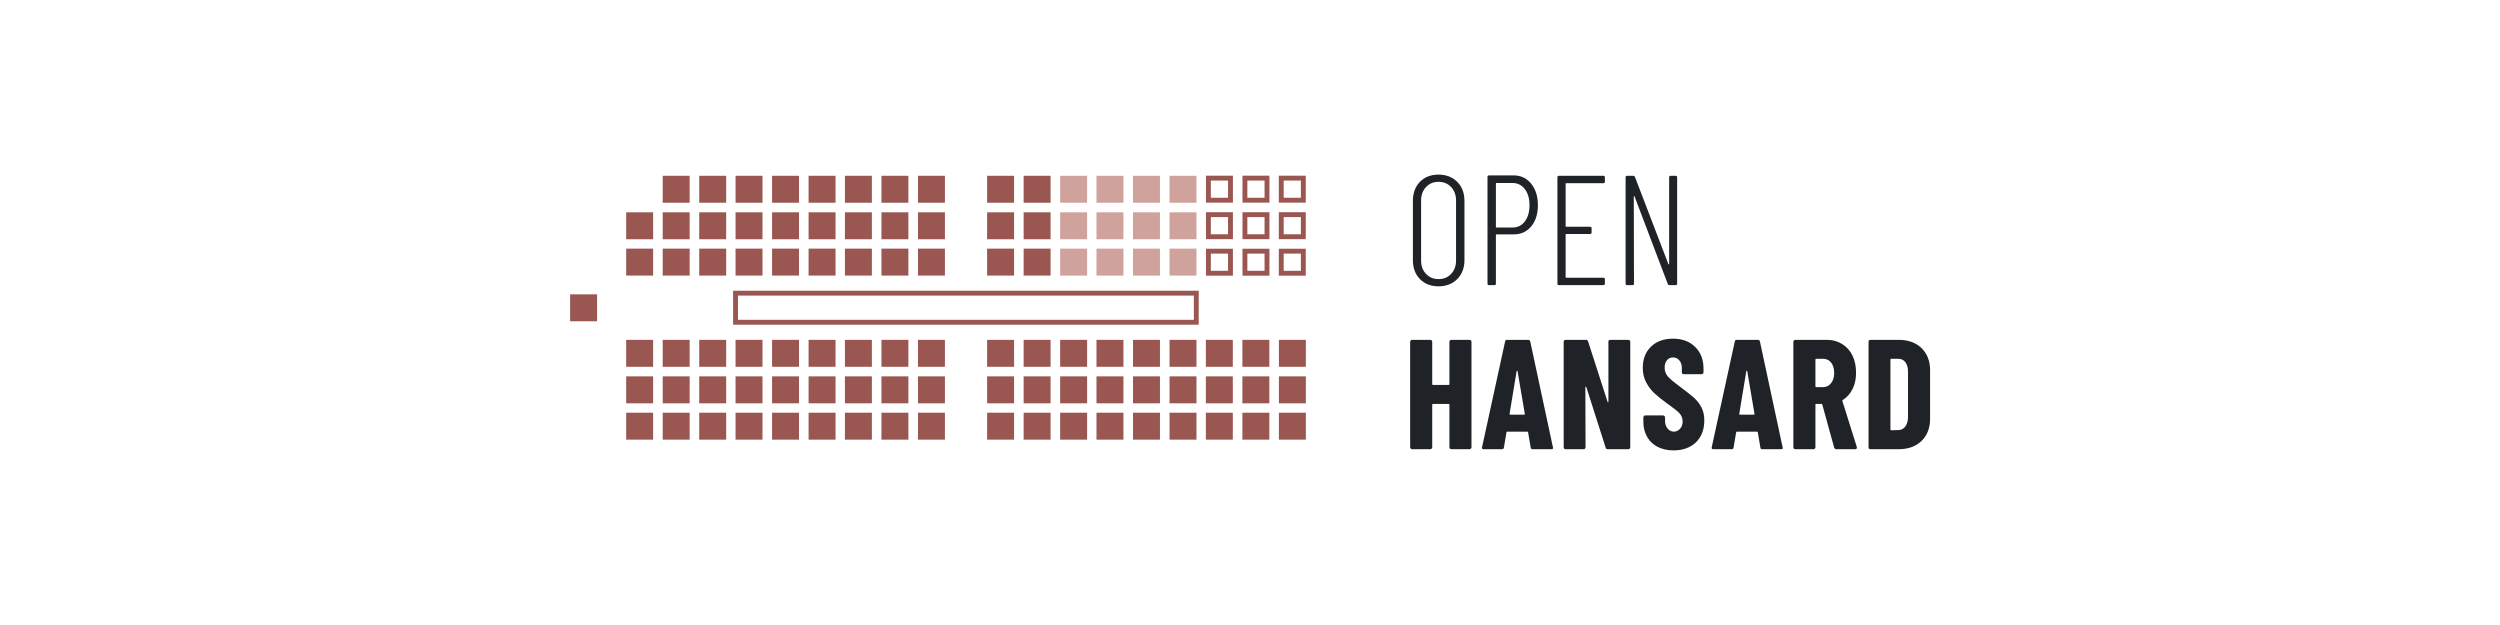
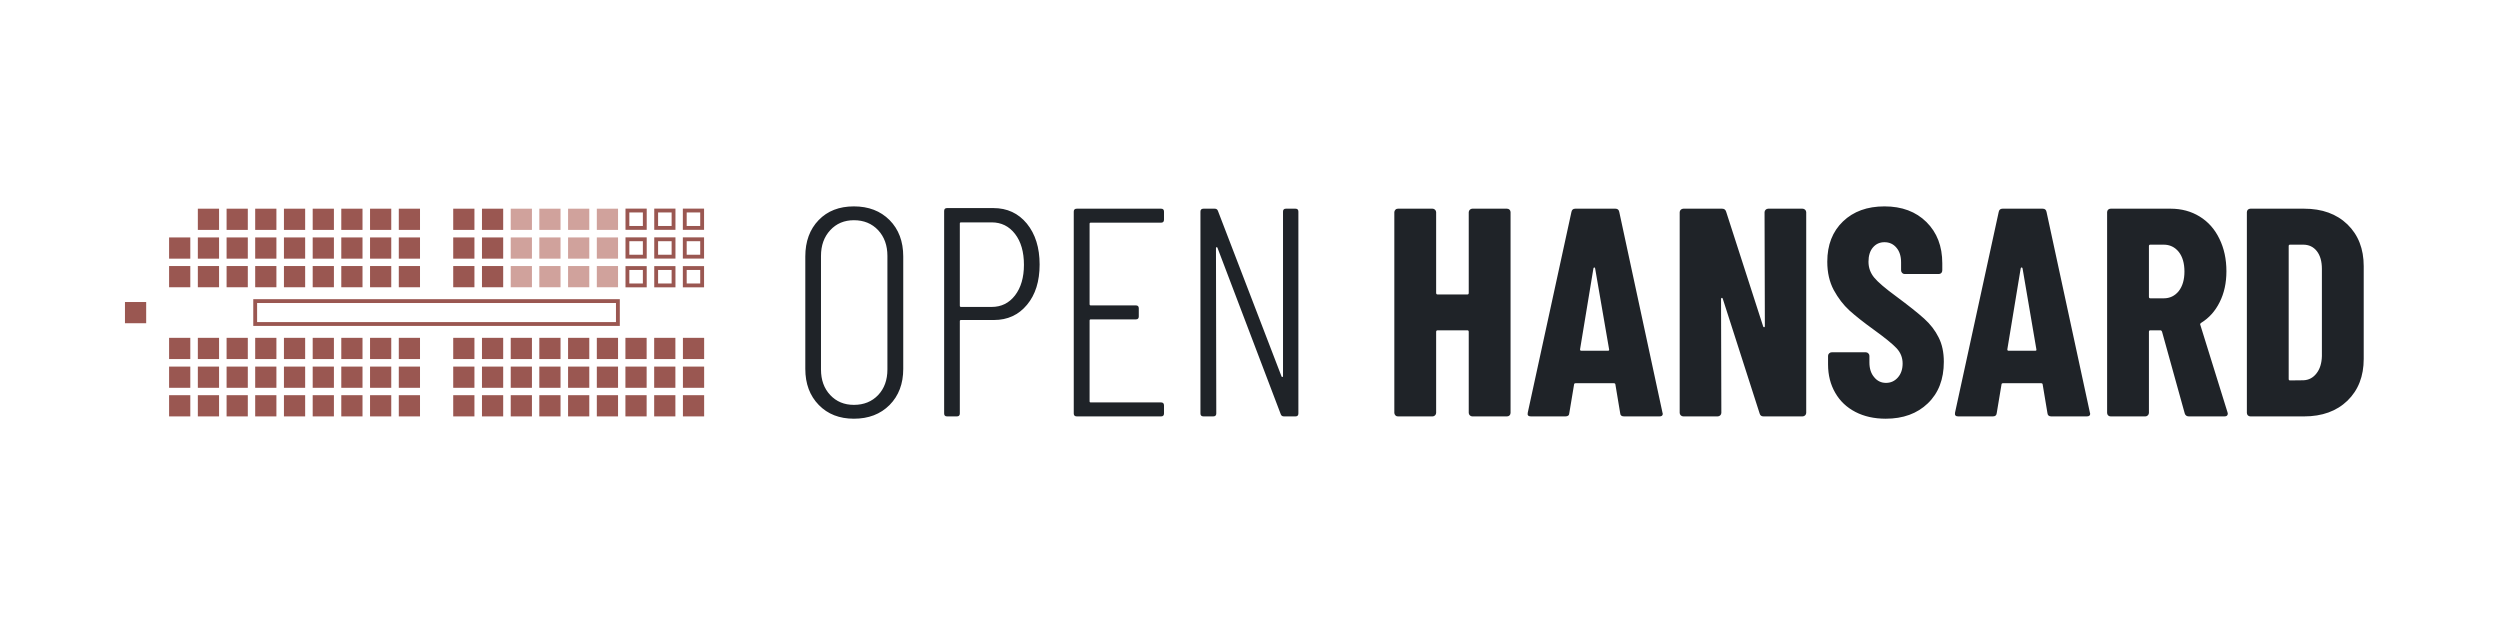
<svg xmlns="http://www.w3.org/2000/svg" width="1280" height="320" viewBox="0 0 1280 320" role="img" aria-label="Open Hansard">
-   <g transform="translate(227.9 0)">
+   <g transform="translate(13.6 36.0) scale(0.7872)">
    <path fill="#9a5751" d="M92.7 174h13.8v13.8h-13.8zM92.7 192.7h13.8v13.8h-13.8zM92.7 211.3h13.8v13.8h-13.8zM111.4 174h13.8v13.8h-13.8zM111.4 192.7h13.8v13.8h-13.8zM111.4 211.3h13.8v13.8h-13.8zM130.1 174h13.8v13.8h-13.8zM130.1 192.7h13.8v13.8h-13.8zM130.1 211.3h13.8v13.8h-13.8zM148.7 174h13.8v13.8h-13.8zM148.7 192.7h13.8v13.8h-13.8zM148.7 211.3h13.8v13.8h-13.8zM167.4 174h13.8v13.8h-13.8zM167.4 192.7h13.8v13.8h-13.8zM167.4 211.3h13.8v13.8h-13.8zM186.1 174h13.8v13.8h-13.8zM186.1 192.7h13.8v13.8h-13.8zM186.1 211.3h13.8v13.8h-13.8zM204.7 174h13.8v13.8h-13.8zM204.7 192.7h13.8v13.8h-13.8zM204.7 211.3h13.8v13.8h-13.8zM223.4 174h13.8v13.8h-13.8zM223.4 192.7h13.8v13.8h-13.8zM223.4 211.3h13.8v13.8h-13.8zM242.1 174h13.8v13.8h-13.8zM242.1 192.7h13.8v13.8h-13.8zM242.1 211.3h13.8v13.8h-13.8zM277.5 174h13.8v13.8h-13.8zM277.5 192.7h13.8v13.8h-13.8zM277.5 211.3h13.8v13.8h-13.8zM296.2 174h13.8v13.8h-13.8zM296.2 192.7h13.8v13.8h-13.8zM296.2 211.3h13.8v13.8h-13.8zM314.9 174h13.8v13.8h-13.8zM314.9 192.7h13.8v13.8h-13.8zM314.9 211.3h13.8v13.8h-13.8zM333.5 174h13.8v13.8h-13.8zM333.5 192.7h13.8v13.8h-13.8zM333.5 211.3h13.8v13.8h-13.8zM352.2 174h13.8v13.8h-13.8zM352.2 192.7h13.8v13.8h-13.8zM352.2 211.3h13.8v13.8h-13.8zM370.9 174h13.8v13.8h-13.8zM370.9 192.7h13.8v13.8h-13.8zM370.9 211.3h13.8v13.8h-13.8zM389.5 174h13.8v13.8h-13.8zM389.5 192.7h13.8v13.8h-13.8zM389.5 211.3h13.8v13.8h-13.8zM408.2 174h13.8v13.8h-13.8zM408.2 192.7h13.8v13.8h-13.8zM408.2 211.3h13.8v13.8h-13.8zM426.9 174h13.8v13.8h-13.8zM426.9 192.7h13.8v13.8h-13.8zM426.9 211.3h13.8v13.8h-13.8zM296.2 127.3h13.8v13.8h-13.8zM296.2 108.7h13.8v13.8h-13.8zM296.2 90h13.8v13.8h-13.8zM277.5 127.3h13.8v13.8h-13.8zM277.5 108.7h13.8v13.8h-13.8zM277.5 90h13.8v13.8h-13.8zM242.1 127.3h13.8v13.8h-13.8zM242.1 108.7h13.8v13.8h-13.8zM242.1 90h13.8v13.8h-13.8zM223.4 127.3h13.8v13.8h-13.8zM223.4 108.7h13.8v13.8h-13.8zM223.4 90h13.8v13.8h-13.8zM204.7 127.3h13.8v13.8h-13.8zM204.7 108.7h13.8v13.8h-13.8zM204.7 90h13.8v13.8h-13.8zM186.1 127.3h13.8v13.8h-13.8zM186.1 108.7h13.8v13.8h-13.8zM186.1 90h13.8v13.8h-13.8zM167.4 127.3h13.8v13.8h-13.8zM167.4 108.7h13.8v13.8h-13.8zM167.4 90h13.8v13.8h-13.8zM148.7 127.3h13.8v13.8h-13.8zM148.7 108.7h13.8v13.8h-13.8zM148.7 90h13.8v13.8h-13.8zM130.1 127.3h13.8v13.8h-13.8zM130.1 108.7h13.8v13.8h-13.8zM130.1 90h13.8v13.8h-13.8zM111.4 127.3h13.8v13.8h-13.8zM111.4 108.7h13.8v13.8h-13.8zM111.4 90h13.8v13.8h-13.8zM92.7 127.3h13.8v13.8h-13.8zM92.7 108.7h13.8v13.8h-13.8zM64 150.7h13.8v13.8h-13.8z" />
    <path fill="#d0a29c" d="M370.9 127.3h13.8v13.8h-13.8zM370.9 108.7h13.8v13.8h-13.8zM370.9 90h13.8v13.8h-13.8zM352.2 127.3h13.8v13.8h-13.8zM352.2 108.7h13.8v13.8h-13.8zM352.2 90h13.8v13.8h-13.8zM333.5 127.3h13.8v13.8h-13.8zM333.5 108.7h13.8v13.8h-13.8zM333.5 90h13.8v13.8h-13.8zM314.9 127.3h13.8v13.8h-13.8zM314.9 108.7h13.8v13.8h-13.8zM314.9 90h13.8v13.8h-13.8z" />
    <path fill="none" stroke="#9a5751" stroke-width="2.5" d="M428.1 128.6h11.3v11.3h-11.3zM428.1 109.9h11.3v11.3h-11.3zM428.1 91.2h11.3v11.3h-11.3zM409.5 128.6h11.3v11.3h-11.3zM409.5 109.9h11.3v11.3h-11.3zM409.5 91.2h11.3v11.3h-11.3zM390.8 128.6h11.3v11.3h-11.3zM390.8 109.9h11.3v11.3h-11.3zM390.8 91.2h11.3v11.3h-11.3z" />
    <rect x="148.7" y="150.1" width="235.9" height="14.9" fill="none" stroke="#9a5751" stroke-width="2.5" />
-     <path fill="#1f2328" d="M495.5 133.2V102.9Q495.5 96.8 499.1 93.1Q502.7 89.4 508.6 89.4Q514.5 89.4 518.2 93.1Q521.9 96.8 521.9 102.9V133.2Q521.9 139.2 518.2 142.9Q514.5 146.6 508.6 146.6Q502.8 146.6 499.1 142.9Q495.5 139.2 495.5 133.2ZM517.6 133.4V102.7Q517.6 98.5 515.1 95.8Q512.6 93.1 508.6 93.1Q504.7 93.1 502.2 95.8Q499.7 98.5 499.7 102.7V133.4Q499.7 137.6 502.2 140.2Q504.7 142.9 508.6 142.9Q512.6 142.9 515.1 140.2Q517.6 137.6 517.6 133.4ZM559.5 105Q559.5 111.8 556.1 115.9Q552.7 120 547.2 120H538.3Q538 120 538 120.3V145.2Q538 146 537.2 146H534.5Q533.7 146 533.7 145.2V90.6Q533.7 89.8 534.5 89.8H547Q552.6 89.8 556 94Q559.5 98.2 559.5 105ZM555.2 105.1Q555.2 99.9 552.8 96.8Q550.4 93.7 546.5 93.7H538.3Q538 93.7 538 94V116.2Q538 116.5 538.3 116.5H546.5Q550.4 116.5 552.8 113.4Q555.2 110.2 555.2 105.1ZM593 93.8H574Q573.7 93.8 573.7 94.1V115.8Q573.7 116.1 574 116.1H586.2Q587 116.1 587 116.9V119Q587 119.8 586.2 119.8H574Q573.7 119.8 573.7 120.2V141.9Q573.7 142.2 574 142.2H593Q593.8 142.2 593.8 143V145.2Q593.8 146 593 146H570.3Q569.5 146 569.5 145.2V90.8Q569.5 90 570.3 90H593Q593.8 90 593.8 90.8V93Q593.8 93.8 593 93.8ZM627.5 90H630Q630.8 90 630.8 90.8V145.2Q630.8 146 630 146H626.9Q626.3 146 626 145.4L609 100.6Q608.9 100.3 608.8 100.4Q608.6 100.4 608.6 100.6L608.7 145.2Q608.7 146 607.9 146H605.2Q604.4 146 604.4 145.2V90.8Q604.4 90 605.2 90H608.3Q608.9 90 609.2 90.6L626.3 135.2Q626.4 135.4 626.5 135.4Q626.7 135.4 626.7 135.1V90.8Q626.7 90 627.5 90ZM515.2 174H524.5Q524.9 174 525.2 174.3Q525.5 174.6 525.5 175V229Q525.5 229.4 525.2 229.7Q524.9 230 524.5 230H515.2Q514.8 230 514.5 229.7Q514.2 229.4 514.2 229V207.2Q514.2 206.8 513.8 206.8H505.8Q505.4 206.8 505.4 207.2V229Q505.4 229.4 505.1 229.7Q504.8 230 504.4 230H495.1Q494.7 230 494.4 229.7Q494.1 229.4 494.1 229V175Q494.1 174.6 494.4 174.3Q494.7 174 495.1 174H504.4Q504.8 174 505.1 174.3Q505.4 174.6 505.4 175V196.7Q505.4 197.1 505.8 197.1H513.8Q514.2 197.1 514.2 196.7V175Q514.2 174.6 514.5 174.3Q514.8 174 515.2 174ZM555.8 229.1 554.5 221.4Q554.5 221 554 221H543.9Q543.4 221 543.4 221.4L542.1 229.1Q542 230 541.1 230H531.7Q530.7 230 530.9 229L542.7 174.9Q542.8 174 543.7 174H554.5Q555.4 174 555.6 174.9L567.2 229L567.3 229.3Q567.3 230 566.4 230H556.8Q555.9 230 555.8 229.1ZM545.3 212.3H552.5Q552.9 212.3 552.8 211.9L549.1 190.1Q549 189.8 548.8 189.8Q548.7 189.8 548.6 190.1L545 211.9Q545 212.3 545.3 212.3ZM596.5 174H605.8Q606.2 174 606.5 174.3Q606.8 174.6 606.8 175V229Q606.8 229.4 606.5 229.7Q606.2 230 605.8 230H595.2Q594.4 230 594.2 229.2L584.3 198.2Q584.2 198 584 198Q583.8 198.1 583.8 198.3L583.9 229Q583.9 229.4 583.6 229.7Q583.3 230 582.9 230H573.6Q573.2 230 573 229.7Q572.7 229.4 572.7 229V175Q572.7 174.6 573 174.3Q573.2 174 573.6 174H584.1Q584.9 174 585.2 174.8L595.2 205.8Q595.2 206 595.4 206Q595.6 205.9 595.6 205.7L595.6 175Q595.6 174.6 595.8 174.3Q596.1 174 596.5 174ZM613.5 216V213.7Q613.5 213.3 613.8 213Q614 212.7 614.4 212.7H623.6Q624 212.7 624.3 213Q624.6 213.3 624.6 213.7V215.4Q624.6 217.9 625.9 219.4Q627.2 221 629.1 221Q631 221 632.3 219.5Q633.6 218.1 633.6 215.8Q633.6 213.4 632 211.6Q630.4 209.9 625.7 206.6Q621.7 203.7 619.2 201.4Q616.8 199.2 615 195.9Q613.2 192.6 613.2 188.3Q613.2 181.5 617.5 177.4Q621.7 173.4 628.7 173.4Q635.7 173.4 640 177.6Q644.3 181.8 644.3 188.7V190.6Q644.3 191 644 191.3Q643.7 191.6 643.3 191.6H634.1Q633.7 191.6 633.4 191.3Q633.2 191 633.2 190.6V188.5Q633.2 186 631.9 184.5Q630.7 183 628.7 183Q626.8 183 625.6 184.4Q624.4 185.8 624.4 188.3Q624.4 190.7 625.9 192.6Q627.4 194.4 631.9 197.7Q636.8 201.4 639.4 203.6Q641.9 205.9 643.3 208.7Q644.7 211.4 644.7 215.3Q644.7 222.3 640.4 226.5Q636 230.6 629 230.6Q624.4 230.6 620.8 228.8Q617.3 227 615.4 223.6Q613.5 220.3 613.5 216ZM673.4 229.1 672.1 221.4Q672.1 221 671.6 221H661.5Q661 221 661 221.4L659.7 229.1Q659.6 230 658.7 230H649.3Q648.3 230 648.5 229L660.3 174.9Q660.4 174 661.3 174H672.1Q673 174 673.2 174.9L684.8 229L684.9 229.3Q684.9 230 684 230H674.4Q673.5 230 673.4 229.1ZM662.9 212.3H670.1Q670.5 212.3 670.4 211.9L666.7 190.1Q666.6 189.8 666.4 189.8Q666.3 189.8 666.2 190.1L662.6 211.9Q662.6 212.3 662.9 212.3ZM711.2 229.2 705.1 207.1Q704.9 206.8 704.7 206.8H702Q701.6 206.8 701.6 207.2V229Q701.6 229.4 701.3 229.7Q701 230 700.6 230H691.2Q690.8 230 690.6 229.7Q690.3 229.4 690.3 229V175Q690.3 174.6 690.6 174.3Q690.8 174 691.2 174H707.4Q711.8 174 715.2 176.1Q718.7 178.2 720.6 182.1Q722.4 185.9 722.4 190.9Q722.4 195.6 720.6 199.2Q718.8 202.8 715.6 204.8Q715.5 204.9 715.4 205Q715.3 205.1 715.4 205.3L722.8 228.9L722.8 229.2Q722.8 230 722 230H712.4Q711.5 230 711.2 229.2ZM701.6 184.1V197.8Q701.6 198.2 702 198.2H705.6Q708 198.2 709.6 196.2Q711.2 194.2 711.2 191Q711.2 187.6 709.6 185.6Q708 183.7 705.6 183.7H702Q701.6 183.7 701.6 184.1ZM728.8 229V175Q728.8 174.6 729 174.3Q729.3 174 729.7 174H744.2Q751.5 174 755.9 178.2Q760.3 182.5 760.3 189.5V214.5Q760.3 221.5 755.9 225.8Q751.5 230 744.2 230H729.7Q729.3 230 729 229.7Q728.8 229.4 728.8 229ZM740.4 220.3 744 220.2Q746.2 220.2 747.6 218.4Q748.9 216.6 749 213.8V190.2Q749 187.2 747.6 185.4Q746.3 183.7 744 183.7H740.4Q740 183.7 740 184.1V219.9Q740 220.3 740.4 220.3Z" />
+     <path fill="#1f2328" d="M506.5 194.2V121.1Q506.5 106.4 515.2 97.4Q523.8 88.5 538.1 88.5Q552.4 88.5 561.3 97.4Q570.2 106.4 570.2 121.1V194.2Q570.2 208.7 561.3 217.7Q552.4 226.6 538.1 226.6Q524 226.6 515.3 217.7Q506.5 208.7 506.5 194.2ZM559.9 194.6V120.7Q559.9 110.5 553.9 104Q547.8 97.5 538.1 97.5Q528.7 97.5 522.7 104Q516.7 110.5 516.7 120.7V194.6Q516.7 204.8 522.7 211.2Q528.7 217.6 538.1 217.6Q547.8 217.6 553.9 211.2Q559.9 204.8 559.9 194.6ZM658.9 126.3Q658.9 142.7 650.7 152.5Q642.5 162.4 629.2 162.4H607.8Q607 162.4 607 163.1V223.2Q607 225.1 605.1 225.1H598.7Q596.8 225.1 596.8 223.2V91.5Q596.8 89.6 598.7 89.6H628.8Q642.3 89.6 650.6 99.7Q658.9 109.9 658.9 126.3ZM648.7 126.5Q648.7 113.9 642.9 106.4Q637.1 98.9 627.7 98.9H607.8Q607 98.9 607 99.6V153.1Q607 153.9 607.8 153.9H627.7Q637.1 153.9 642.9 146.4Q648.7 138.8 648.7 126.5ZM737.9 99.1H692.1Q691.4 99.1 691.4 99.8V152.1Q691.4 152.9 692.1 152.9H721.5Q723.4 152.9 723.4 154.8V160.1Q723.4 162 721.5 162H692.1Q691.4 162 691.4 162.8V215.3Q691.4 216 692.1 216H737.9Q739.8 216 739.8 218V223.2Q739.8 225.1 737.9 225.1H683.1Q681.1 225.1 681.1 223.2V91.9Q681.1 90 683.1 90H737.9Q739.8 90 739.8 91.9V97.1Q739.8 99.1 737.9 99.1ZM819.1 90H825.3Q827.2 90 827.2 91.9V223.2Q827.2 225.1 825.3 225.1H817.8Q816.2 225.1 815.7 223.6L774.6 115.5Q774.4 114.9 774 115Q773.6 115.1 773.6 115.7L773.8 223.2Q773.8 225.1 771.8 225.1H765.5Q763.5 225.1 763.5 223.2V91.9Q763.5 90 765.5 90H772.8Q774.4 90 774.9 91.5L816.2 199Q816.4 199.6 816.8 199.5Q817.2 199.4 817.2 198.9V91.9Q817.2 90 819.1 90ZM940.3 90H962.9Q963.9 90 964.6 90.7Q965.2 91.4 965.2 92.3V222.8Q965.2 223.7 964.6 224.4Q963.9 225.1 962.9 225.1H940.3Q939.4 225.1 938.7 224.4Q938 223.7 938 222.8V170.1Q938 169.1 937.1 169.1H917.8Q916.8 169.1 916.8 170.1V222.8Q916.8 223.7 916.1 224.4Q915.4 225.1 914.5 225.1H891.9Q890.9 225.1 890.3 224.4Q889.6 223.7 889.6 222.8V92.3Q889.6 91.4 890.3 90.7Q890.9 90 891.9 90H914.5Q915.4 90 916.1 90.7Q916.8 91.4 916.8 92.3V144.8Q916.8 145.8 917.8 145.8H937.1Q938 145.8 938 144.8V92.3Q938 91.4 938.7 90.7Q939.4 90 940.3 90ZM1036.5 223 1033.4 204.4Q1033.4 203.5 1032.2 203.5H1007.7Q1006.5 203.5 1006.5 204.4L1003.4 223Q1003.3 225.1 1000.9 225.1H978.4Q975.8 225.1 976.4 222.6L1004.8 92.1Q1005.2 90 1007.3 90H1033.4Q1035.5 90 1035.9 92.1L1064 222.6L1064.2 223.4Q1064.2 225.1 1062.1 225.1H1039Q1036.6 225.1 1036.5 223ZM1011.2 182.4H1028.5Q1029.5 182.4 1029.3 181.5L1020.2 128.8Q1020 128.2 1019.7 128.2Q1019.3 128.2 1019.1 128.8L1010.4 181.5Q1010.4 182.4 1011.2 182.4ZM1132.8 90H1155.1Q1156.1 90 1156.8 90.7Q1157.5 91.4 1157.5 92.3V222.8Q1157.5 223.7 1156.8 224.4Q1156.1 225.1 1155.1 225.1H1129.7Q1127.7 225.1 1127.2 223.2L1103.2 148.5Q1103 147.9 1102.6 148Q1102.1 148.1 1102.1 148.7L1102.3 222.8Q1102.3 223.7 1101.6 224.4Q1100.9 225.1 1099.9 225.1H1077.6Q1076.6 225.1 1075.9 224.4Q1075.2 223.7 1075.2 222.8V92.3Q1075.2 91.4 1075.9 90.7Q1076.6 90 1077.6 90H1102.8Q1104.8 90 1105.4 91.9L1129.5 166.6Q1129.7 167.2 1130.2 167.1Q1130.6 167 1130.6 166.4L1130.4 92.3Q1130.4 91.4 1131.1 90.7Q1131.8 90 1132.8 90ZM1171.7 191.3V185.7Q1171.7 184.8 1172.4 184.1Q1173.1 183.4 1174.1 183.4H1196.3Q1197.2 183.4 1197.9 184.1Q1198.6 184.8 1198.6 185.7V190Q1198.6 196 1201.7 199.6Q1204.7 203.3 1209.4 203.3Q1214 203.3 1217.1 199.8Q1220.2 196.3 1220.2 190.7Q1220.2 185 1216.3 180.8Q1212.5 176.7 1201.3 168.6Q1191.6 161.6 1185.6 156.2Q1179.7 150.8 1175.4 142.9Q1171.2 135 1171.2 124.5Q1171.2 108.1 1181.4 98.3Q1191.6 88.5 1208.4 88.5Q1225.4 88.5 1235.7 98.7Q1246 108.9 1246 125.5V130.1Q1246 131.1 1245.4 131.8Q1244.7 132.5 1243.7 132.5H1221.5Q1220.6 132.5 1219.9 131.8Q1219.2 131.1 1219.2 130.1V124.9Q1219.2 118.9 1216.2 115.4Q1213.2 111.8 1208.4 111.8Q1203.8 111.8 1200.9 115.2Q1198 118.6 1198 124.5Q1198 130.3 1201.7 134.8Q1205.3 139.2 1216.1 147.1Q1228.1 156 1234.2 161.5Q1240.3 167 1243.6 173.7Q1247 180.3 1247 189.6Q1247 206.6 1236.6 216.6Q1226.2 226.6 1209.2 226.6Q1198 226.6 1189.5 222.2Q1181 217.8 1176.4 209.8Q1171.7 201.7 1171.7 191.3ZM1314.4 223 1311.3 204.4Q1311.3 203.5 1310.1 203.5H1285.6Q1284.5 203.5 1284.5 204.4L1281.4 223Q1281.2 225.1 1278.9 225.1H1256.3Q1253.8 225.1 1254.3 222.6L1282.7 92.1Q1283.1 90 1285.2 90H1311.3Q1313.4 90 1313.8 92.1L1342 222.6L1342.2 223.4Q1342.2 225.1 1340 225.1H1316.9Q1314.6 225.1 1314.4 223ZM1289.1 182.4H1306.5Q1307.4 182.4 1307.2 181.5L1298.2 128.8Q1298 128.2 1297.6 128.2Q1297.2 128.2 1297 128.8L1288.3 181.5Q1288.3 182.4 1289.1 182.4ZM1403.7 223.2 1388.9 169.9Q1388.5 169.1 1387.9 169.1H1381.3Q1380.4 169.1 1380.4 170.1V222.8Q1380.4 223.7 1379.7 224.4Q1379 225.1 1378.1 225.1H1355.5Q1354.5 225.1 1353.8 224.4Q1353.2 223.7 1353.2 222.8V92.3Q1353.2 91.4 1353.8 90.7Q1354.5 90 1355.5 90H1394.5Q1405.1 90 1413.4 95.1Q1421.7 100.2 1426.2 109.5Q1430.8 118.8 1430.8 130.7Q1430.8 142.1 1426.4 150.8Q1422.1 159.5 1414.3 164.3Q1414 164.5 1413.8 164.8Q1413.6 165.1 1413.8 165.5L1431.5 222.4L1431.7 223.2Q1431.7 225.1 1429.6 225.1H1406.4Q1404.3 225.1 1403.7 223.2ZM1380.4 114.3V147.3Q1380.4 148.3 1381.3 148.3H1390Q1396 148.3 1399.8 143.6Q1403.5 138.8 1403.5 130.9Q1403.5 122.8 1399.8 118.1Q1396 113.4 1390 113.4H1381.3Q1380.4 113.4 1380.4 114.3ZM1444.1 222.8V92.3Q1444.1 91.4 1444.7 90.7Q1445.4 90 1446.4 90H1481.3Q1498.9 90 1509.5 100.2Q1520.1 110.5 1520.1 127.4V187.7Q1520.1 204.6 1509.5 214.9Q1498.9 225.1 1481.3 225.1H1446.4Q1445.4 225.1 1444.7 224.4Q1444.1 223.7 1444.1 222.8ZM1472.2 201.7 1480.9 201.6Q1486.1 201.4 1489.4 197.1Q1492.7 192.9 1492.9 185.9V129.2Q1492.9 121.8 1489.6 117.6Q1486.3 113.4 1480.7 113.4H1472.2Q1471.3 113.4 1471.3 114.3V200.8Q1471.3 201.7 1472.2 201.7Z" />
  </g>
</svg>
